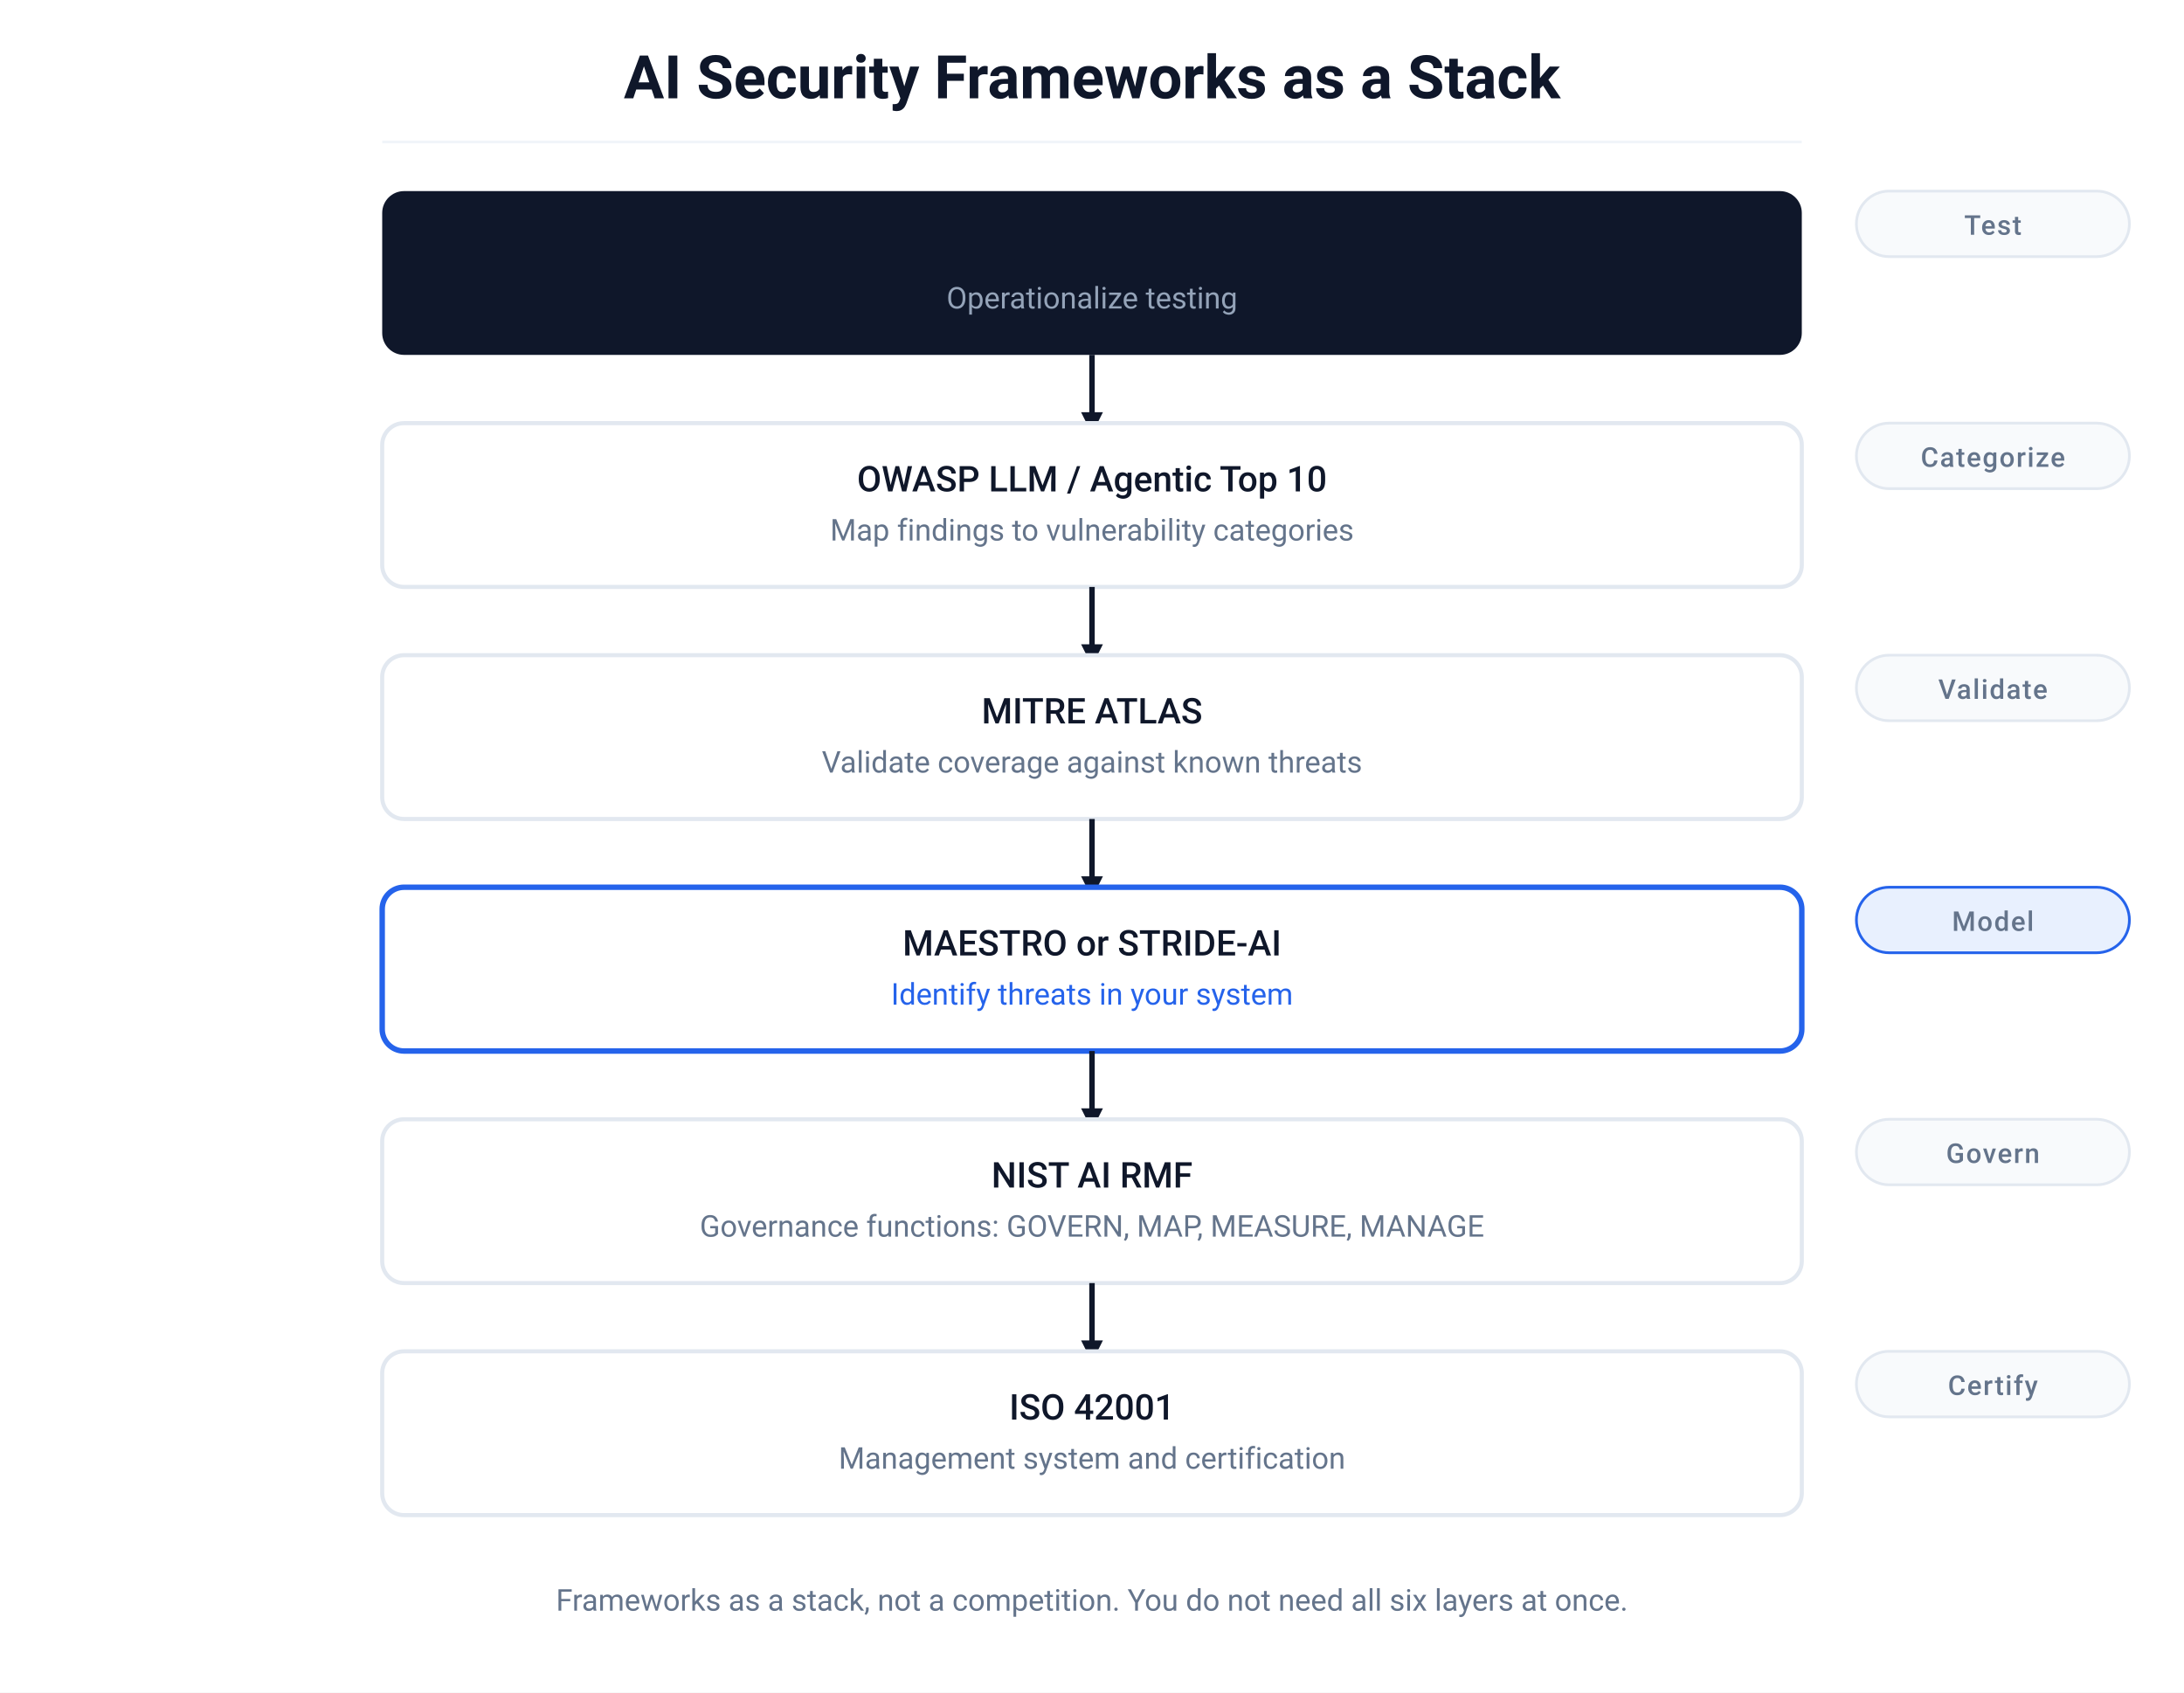
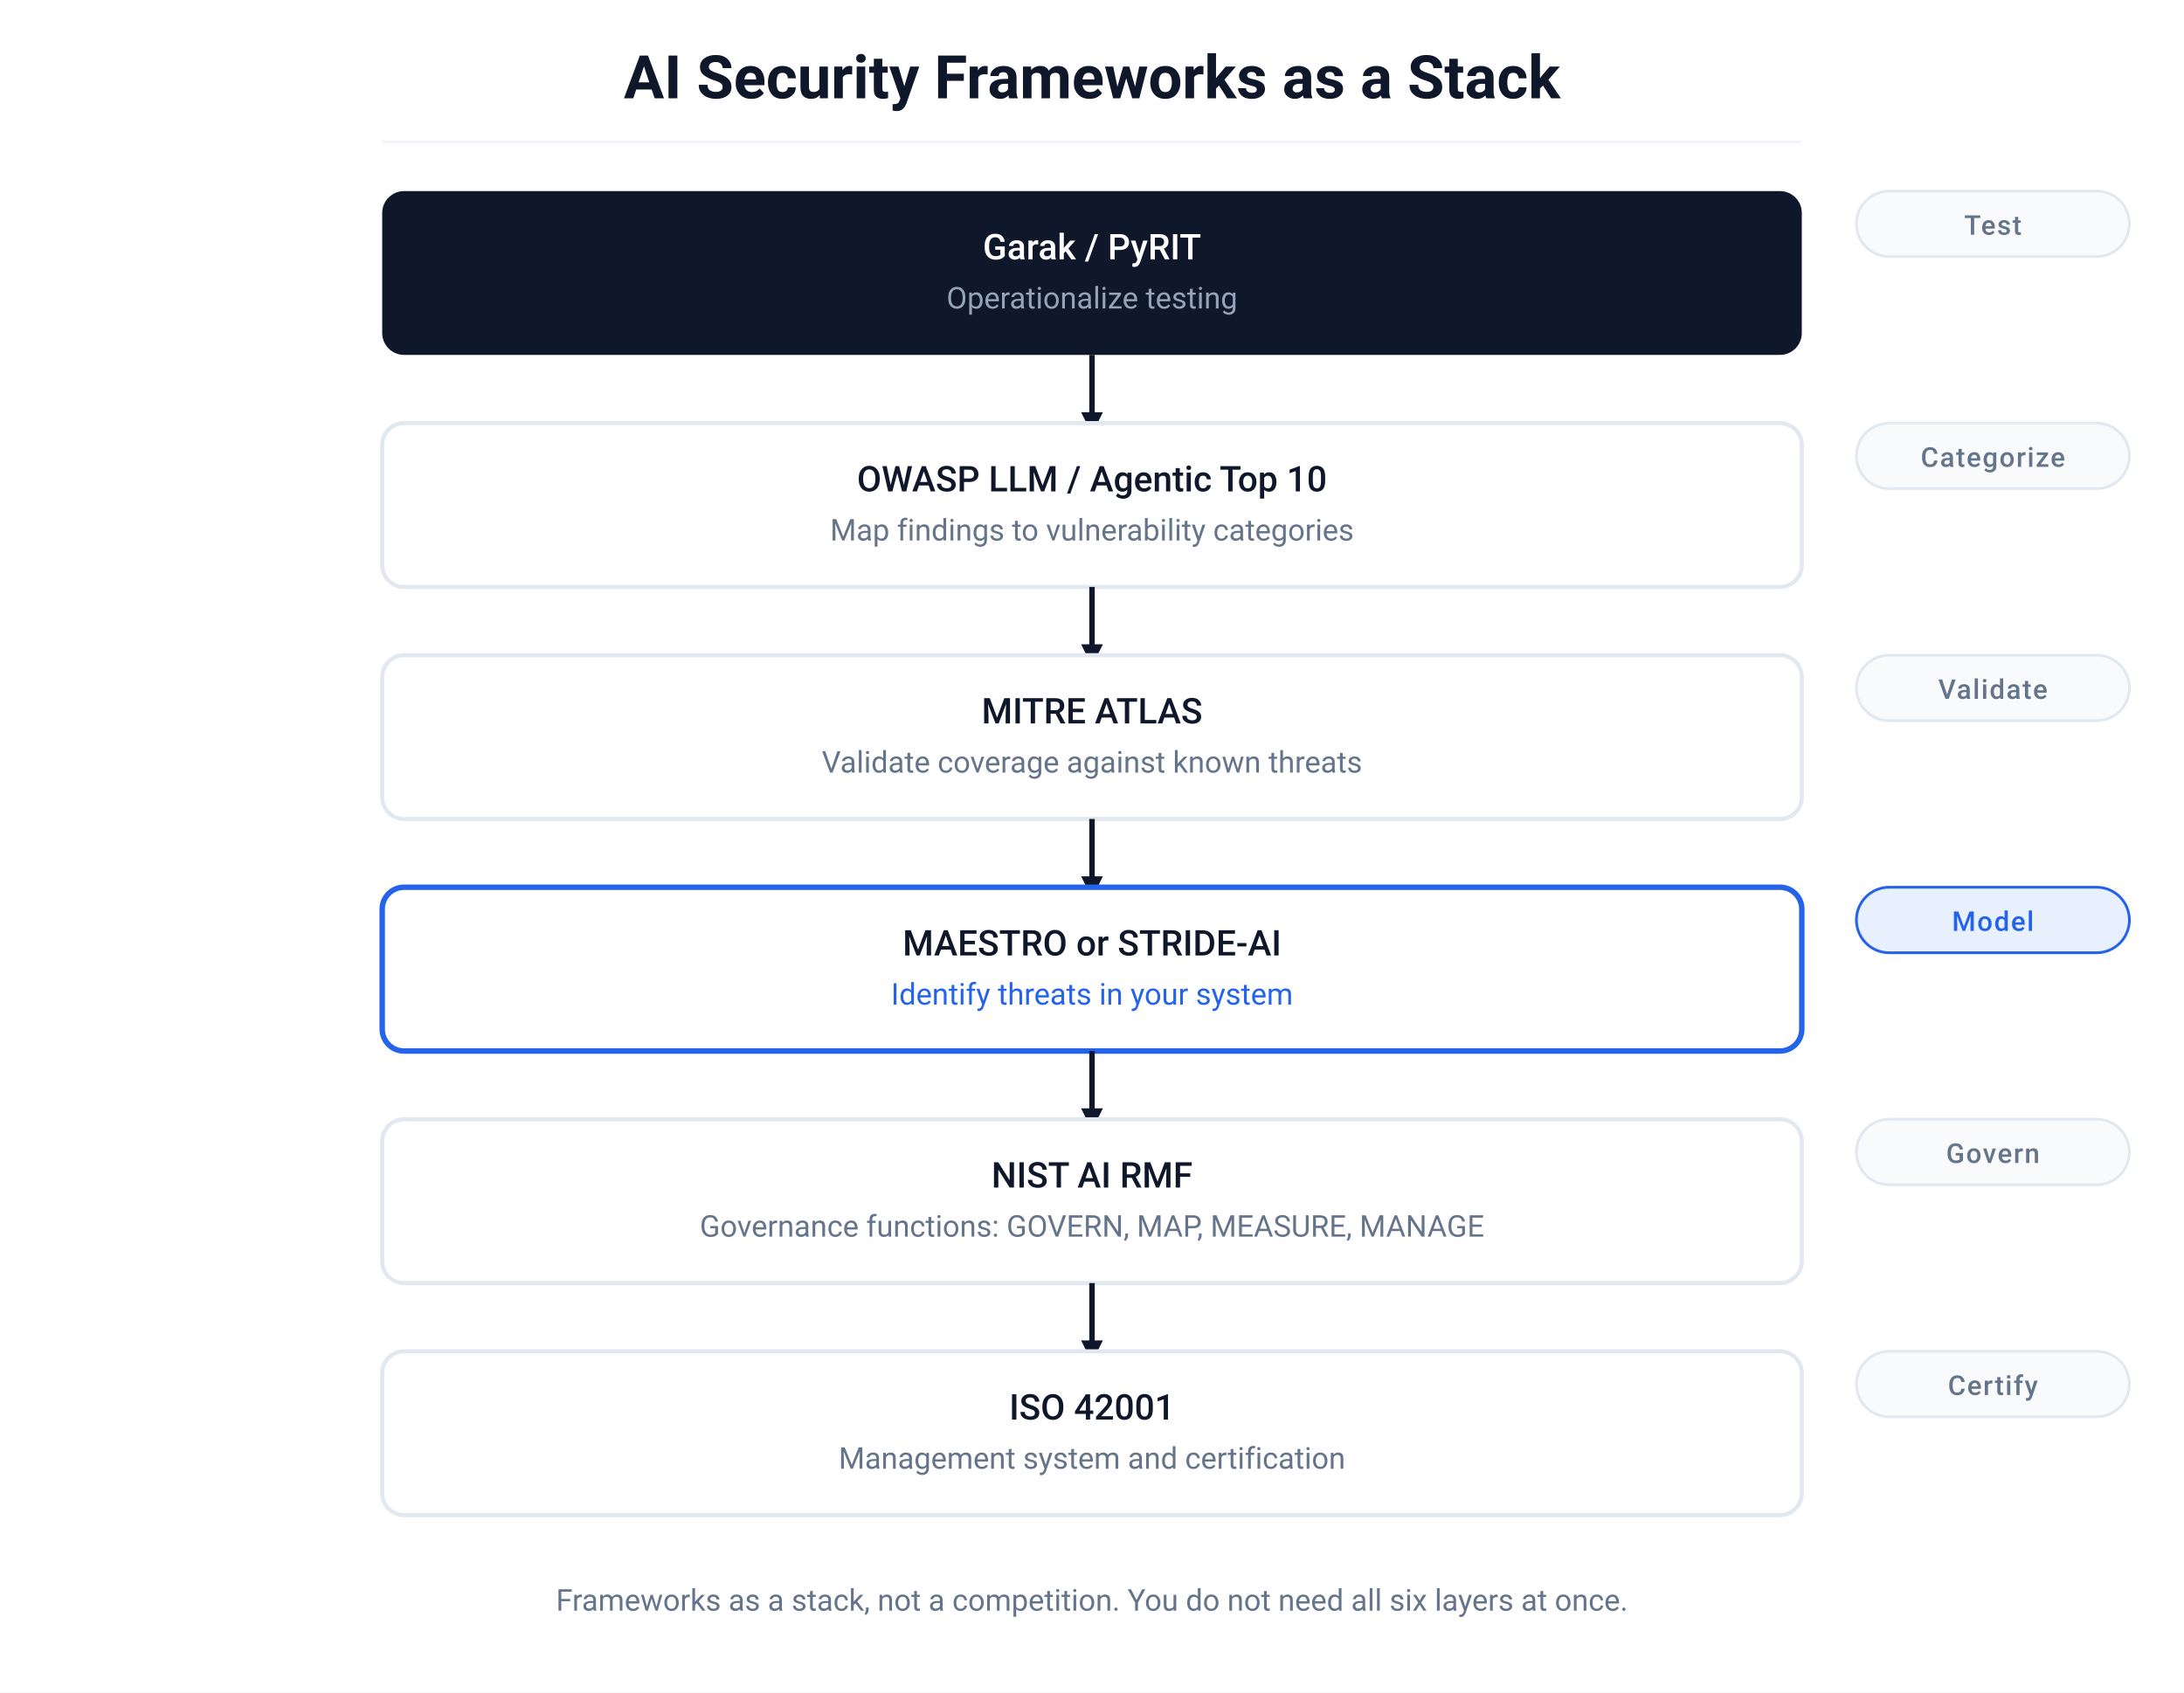
<svg xmlns="http://www.w3.org/2000/svg" viewBox="0 0 800 620" width="800" height="620">
  <style>
    .title { font-family: -apple-system, 'Segoe UI', Roboto, Helvetica, Arial, sans-serif; font-size: 22px; font-weight: 700; fill: #0f172a; }
    .header { font-family: -apple-system, 'Segoe UI', Roboto, Helvetica, Arial, sans-serif; font-size: 11px; font-weight: 600; fill: #334155; letter-spacing: 0.5px; text-transform: uppercase; }
    .body { font-family: -apple-system, 'Segoe UI', Roboto, Helvetica, Arial, sans-serif; font-size: 13px; font-weight: 500; fill: #0f172a; }
    .caption { font-family: -apple-system, 'Segoe UI', Roboto, Helvetica, Arial, sans-serif; font-size: 11px; font-weight: 400; fill: #64748b; }
    .tag { font-family: -apple-system, 'Segoe UI', Roboto, Helvetica, Arial, sans-serif; font-size: 10px; font-weight: 500; fill: #64748b; letter-spacing: 0.5px; text-transform: uppercase; }
  </style>
  <rect width="800" height="620" fill="#ffffff" />
  <text x="400" y="36" class="title" text-anchor="middle">AI Security Frameworks as a Stack</text>
  <line x1="140" y1="52" x2="660" y2="52" stroke="#f1f5f9" stroke-width="1" />
  <rect x="140" y="70" width="520" height="60" rx="8" fill="#0f172a" />
-   <text x="400" y="95" class="body" text-anchor="middle" fill="#ffffff">Garak / PyRIT</text>
+   <text x="400" y="95" class="body" style="fill:#ffffff" text-anchor="middle">Garak / PyRIT</text>
  <text x="400" y="113" font-family="-apple-system, 'Segoe UI', Roboto, Helvetica, Arial, sans-serif" font-size="11px" font-weight="400" fill="#94a3b8" text-anchor="middle">Operationalize testing</text>
  <line x1="400" y1="130" x2="400" y2="155" stroke="#0f172a" stroke-width="2" />
  <polygon points="396,151 404,151 400,159" fill="#0f172a" />
  <rect x="140" y="155" width="520" height="60" rx="8" fill="#ffffff" stroke="#e2e8f0" stroke-width="1.5" />
  <text x="400" y="180" class="body" text-anchor="middle">OWASP LLM / Agentic Top 10</text>
  <text x="400" y="198" font-family="-apple-system, 'Segoe UI', Roboto, Helvetica, Arial, sans-serif" font-size="11px" font-weight="400" fill="#64748b" text-anchor="middle">Map findings to vulnerability categories</text>
  <line x1="400" y1="215" x2="400" y2="240" stroke="#0f172a" stroke-width="2" />
  <polygon points="396,236 404,236 400,244" fill="#0f172a" />
  <rect x="140" y="240" width="520" height="60" rx="8" fill="#ffffff" stroke="#e2e8f0" stroke-width="1.5" />
  <text x="400" y="265" class="body" text-anchor="middle">MITRE ATLAS</text>
  <text x="400" y="283" font-family="-apple-system, 'Segoe UI', Roboto, Helvetica, Arial, sans-serif" font-size="11px" font-weight="400" fill="#64748b" text-anchor="middle">Validate coverage against known threats</text>
  <line x1="400" y1="300" x2="400" y2="325" stroke="#0f172a" stroke-width="2" />
  <polygon points="396,321 404,321 400,329" fill="#0f172a" />
  <rect x="140" y="325" width="520" height="60" rx="8" fill="#ffffff" stroke="#2563eb" stroke-width="2" />
  <text x="400" y="350" class="body" text-anchor="middle">MAESTRO or STRIDE-AI</text>
  <text x="400" y="368" font-family="-apple-system, 'Segoe UI', Roboto, Helvetica, Arial, sans-serif" font-size="11px" font-weight="400" fill="#2563eb" text-anchor="middle">Identify threats in your system</text>
  <line x1="400" y1="385" x2="400" y2="410" stroke="#0f172a" stroke-width="2" />
  <polygon points="396,406 404,406 400,414" fill="#0f172a" />
  <rect x="140" y="410" width="520" height="60" rx="8" fill="#ffffff" stroke="#e2e8f0" stroke-width="1.5" />
  <text x="400" y="435" class="body" text-anchor="middle">NIST AI RMF</text>
  <text x="400" y="453" font-family="-apple-system, 'Segoe UI', Roboto, Helvetica, Arial, sans-serif" font-size="11px" font-weight="400" fill="#64748b" text-anchor="middle">Governance functions: GOVERN, MAP, MEASURE, MANAGE</text>
  <line x1="400" y1="470" x2="400" y2="495" stroke="#0f172a" stroke-width="2" />
  <polygon points="396,491 404,491 400,499" fill="#0f172a" />
  <rect x="140" y="495" width="520" height="60" rx="8" fill="#ffffff" stroke="#e2e8f0" stroke-width="1.5" />
  <text x="400" y="520" class="body" text-anchor="middle">ISO 42001</text>
  <text x="400" y="538" font-family="-apple-system, 'Segoe UI', Roboto, Helvetica, Arial, sans-serif" font-size="11px" font-weight="400" fill="#64748b" text-anchor="middle">Management system and certification</text>
  <rect x="680" y="70" width="100" height="24" rx="12" fill="#f8fafc" stroke="#e2e8f0" stroke-width="1" />
  <text x="730" y="86" class="tag" text-anchor="middle">Test</text>
  <rect x="680" y="155" width="100" height="24" rx="12" fill="#f8fafc" stroke="#e2e8f0" stroke-width="1" />
  <text x="730" y="171" class="tag" text-anchor="middle">Categorize</text>
  <rect x="680" y="240" width="100" height="24" rx="12" fill="#f8fafc" stroke="#e2e8f0" stroke-width="1" />
  <text x="730" y="256" class="tag" text-anchor="middle">Validate</text>
  <rect x="680" y="325" width="100" height="24" rx="12" fill="#e8f0fe" stroke="#2563eb" stroke-width="1" />
-   <text x="730" y="341" class="tag" text-anchor="middle" fill="#2563eb">Model</text>
+   <text x="730" y="341" class="tag" style="fill:#2563eb" text-anchor="middle">Model</text>
  <rect x="680" y="410" width="100" height="24" rx="12" fill="#f8fafc" stroke="#e2e8f0" stroke-width="1" />
  <text x="730" y="426" class="tag" text-anchor="middle">Govern</text>
  <rect x="680" y="495" width="100" height="24" rx="12" fill="#f8fafc" stroke="#e2e8f0" stroke-width="1" />
  <text x="730" y="511" class="tag" text-anchor="middle">Certify</text>
  <text x="400" y="590" class="caption" text-anchor="middle">Frameworks as a stack, not a competition. You do not need all six layers at once.</text>
</svg>
